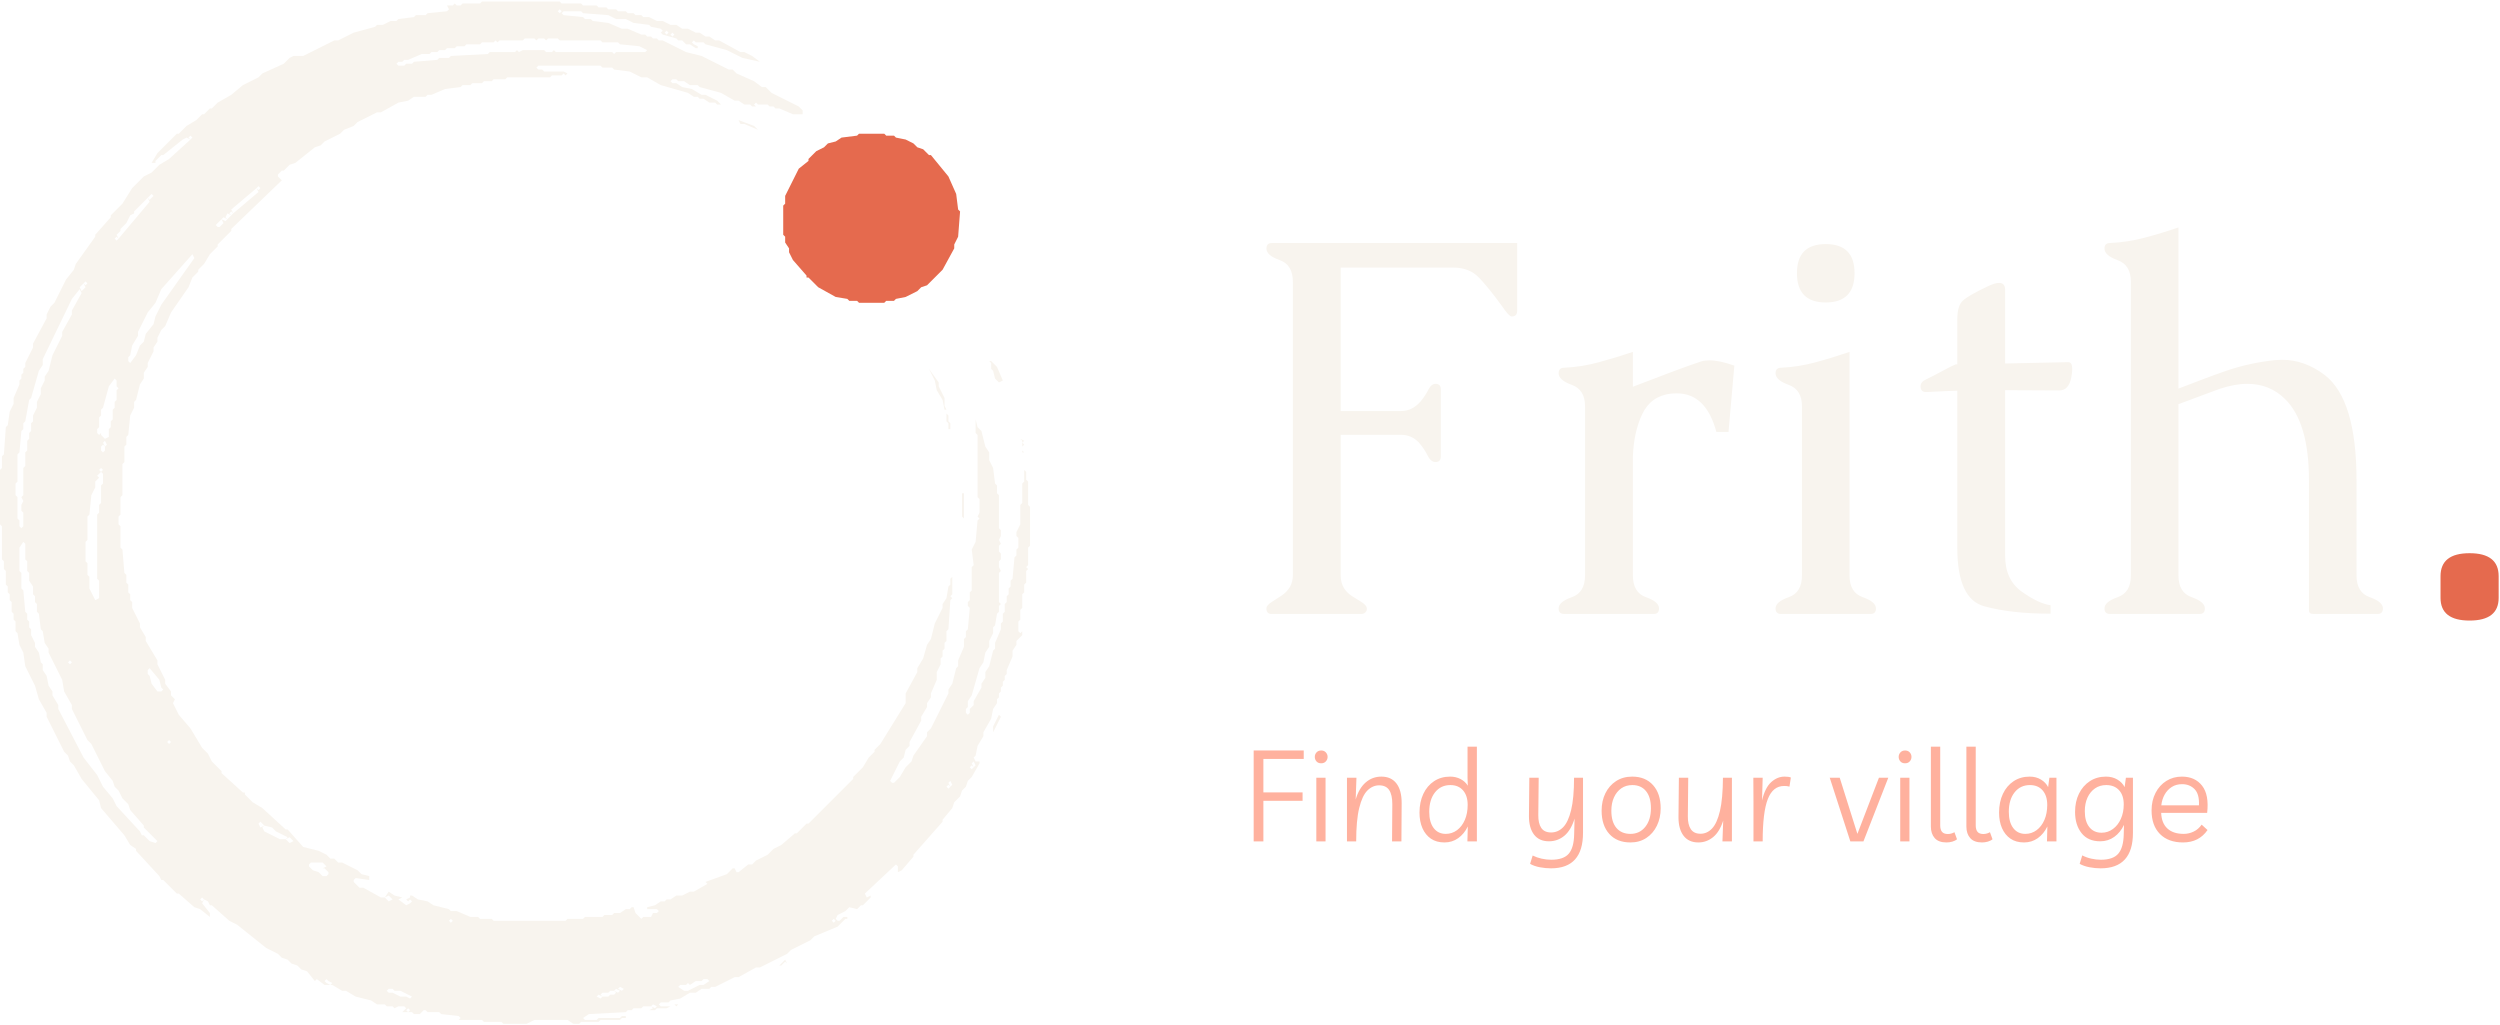
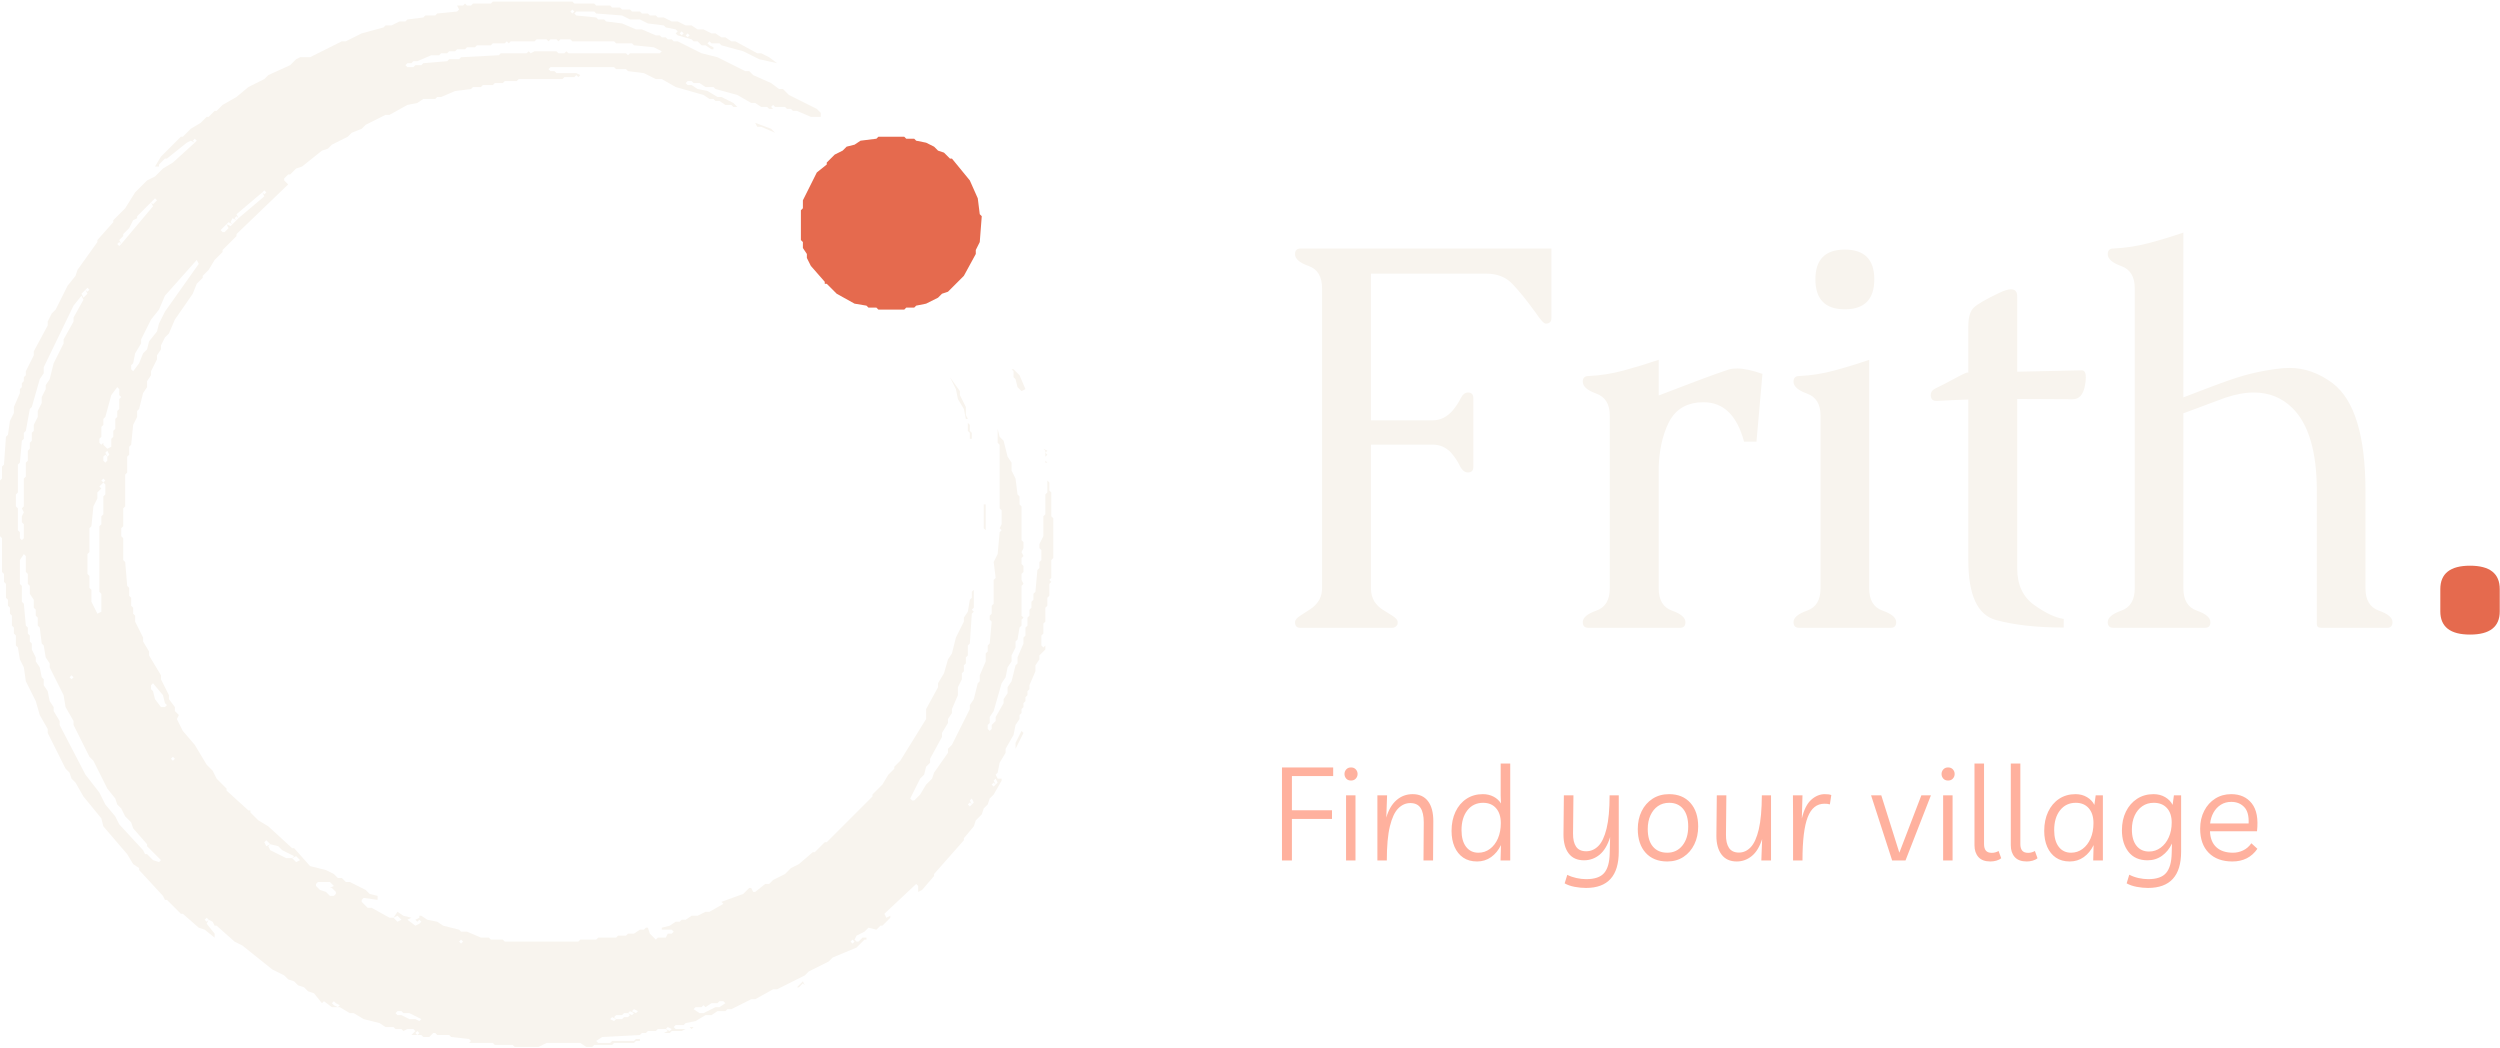
- <svg xmlns="http://www.w3.org/2000/svg" width="1132" height="464" viewBox="35 67 1132 464" role="img">
+ <svg xmlns="http://www.w3.org/2000/svg" width="1107" height="464" viewBox="35 67 1107 464" role="img">
  <g transform="translate(35.0 67.7) scale(0.88)">
    <g fill-rule="evenodd">
      <path d="M 347 516 L 348 517 L 349 516 Z M 404 493 L 401 496 L 402 496 L 404 494 L 405 495 Z M 514 367 L 511 373 L 511 376 L 515 368 Z M 495 253 L 495 265 L 496 266 L 496 253 Z M 525 225 L 526 226 L 526 232 L 527 232 L 526 231 L 526 229 L 527 228 L 526 227 L 527 226 Z M 487 212 L 487 216 L 488 217 L 488 220 L 489 220 L 489 217 L 488 216 L 488 213 Z M 478 189 L 481 195 L 482 200 L 485 205 L 486 210 L 487 210 L 486 208 L 486 204 L 483 198 L 483 196 Z M 509 185 L 510 186 L 510 189 L 511 190 L 512 194 L 514 196 L 516 195 L 513 188 L 510 185 Z M 380 61 L 381 63 L 383 63 L 390 66 L 388 64 Z M 234 1 L 233 2 L 230 2 L 231 4 L 230 5 L 220 6 L 219 7 L 214 7 L 213 8 L 205 9 L 204 10 L 201 10 L 197 12 L 194 12 L 193 13 L 182 16 L 174 20 L 172 20 L 156 28 L 151 28 L 149 29 L 146 32 L 135 37 L 133 39 L 125 43 L 119 48 L 112 52 L 109 55 L 108 55 L 105 58 L 104 58 L 101 61 L 96 64 L 92 68 L 91 68 L 81 78 L 78 83 L 80 83 L 80 82 L 83 79 L 84 79 L 94 71 L 96 70 L 98 71 L 87 81 L 82 84 L 78 88 L 74 90 L 68 96 L 63 104 L 57 110 L 57 111 L 49 120 L 49 121 L 39 135 L 38 138 L 34 143 L 28 155 L 26 157 L 24 161 L 24 163 L 17 176 L 17 178 L 13 186 L 13 188 L 12 189 L 12 191 L 11 192 L 11 194 L 10 195 L 10 197 L 7 204 L 7 207 L 5 211 L 4 218 L 3 219 L 2 233 L 1 234 L 1 240 L 0 241 L 0 269 L 1 270 L 1 287 L 2 288 L 2 292 L 3 293 L 3 300 L 4 301 L 4 304 L 5 305 L 5 308 L 6 309 L 6 314 L 7 315 L 7 318 L 8 319 L 8 324 L 9 325 L 10 331 L 12 335 L 13 342 L 18 352 L 20 359 L 24 366 L 24 368 L 33 386 L 35 388 L 36 391 L 38 393 L 42 400 L 51 411 L 52 415 L 64 429 L 67 434 L 70 436 L 70 437 L 82 450 L 83 452 L 84 452 L 91 459 L 92 459 L 100 466 L 103 467 L 108 471 L 108 469 L 104 464 L 105 462 L 107 463 L 108 465 L 109 465 L 118 473 L 122 475 L 137 487 L 143 490 L 145 492 L 148 493 L 150 495 L 153 496 L 155 498 L 158 499 L 162 504 L 163 503 L 167 506 L 171 506 L 176 509 L 178 509 L 183 512 L 191 514 L 194 516 L 198 516 L 199 517 L 202 517 L 203 518 L 205 517 L 208 517 L 209 518 L 207 520 L 212 520 L 213 521 L 216 521 L 218 519 L 219 519 L 220 520 L 226 520 L 227 521 L 236 522 L 237 523 L 236 524 L 248 524 L 249 525 L 258 525 L 259 526 L 271 526 L 275 524 L 292 524 L 295 526 L 298 526 L 299 525 L 308 525 L 309 524 L 319 524 L 320 523 L 322 523 L 322 522 L 320 522 L 319 523 L 308 523 L 307 524 L 301 524 L 300 523 L 303 521 L 322 520 L 323 519 L 325 519 L 326 518 L 330 518 L 331 517 L 335 517 L 336 518 L 334 519 L 337 519 L 338 518 L 343 518 L 345 517 L 340 517 L 339 516 L 340 515 L 344 515 L 345 514 L 350 513 L 355 510 L 358 510 L 361 508 L 365 508 L 366 507 L 368 507 L 378 502 L 380 502 L 389 497 L 391 497 L 405 490 L 407 488 L 417 483 L 419 481 L 431 476 L 435 472 L 436 472 L 436 471 L 434 471 L 432 473 L 431 473 L 430 472 L 431 470 L 435 468 L 437 466 L 441 467 L 443 465 L 444 465 L 448 461 L 448 460 L 446 461 L 445 459 L 461 444 L 462 445 L 462 448 L 464 447 L 470 440 L 470 439 L 485 422 L 485 421 L 490 415 L 491 412 L 494 409 L 495 406 L 497 404 L 498 401 L 500 399 L 504 392 L 504 391 L 502 391 L 501 389 L 502 388 L 503 383 L 506 378 L 506 376 L 510 369 L 511 364 L 513 361 L 513 359 L 514 358 L 514 356 L 515 355 L 515 353 L 516 352 L 516 350 L 517 349 L 517 347 L 518 346 L 518 344 L 521 337 L 521 334 L 523 331 L 523 329 L 526 326 L 526 324 L 525 325 L 524 324 L 524 319 L 525 318 L 525 313 L 526 312 L 526 305 L 527 304 L 527 300 L 528 299 L 528 293 L 529 292 L 528 291 L 529 290 L 529 281 L 530 280 L 530 260 L 529 259 L 529 247 L 528 246 L 528 242 L 527 241 L 527 247 L 526 248 L 526 258 L 525 259 L 525 269 L 523 273 L 523 275 L 524 276 L 524 281 L 523 282 L 523 285 L 522 286 L 521 297 L 520 298 L 520 301 L 519 302 L 519 305 L 518 306 L 518 309 L 517 310 L 517 314 L 516 315 L 516 319 L 515 320 L 515 323 L 512 330 L 512 333 L 511 334 L 509 342 L 507 345 L 507 348 L 505 351 L 505 353 L 501 360 L 501 362 L 499 364 L 498 363 L 498 360 L 500 357 L 504 343 L 506 340 L 507 335 L 509 332 L 509 329 L 511 325 L 511 322 L 512 321 L 513 315 L 514 314 L 514 311 L 515 310 L 514 309 L 514 294 L 515 293 L 514 291 L 514 288 L 515 287 L 515 284 L 514 283 L 514 280 L 515 279 L 514 277 L 515 275 L 515 272 L 514 271 L 514 254 L 513 253 L 513 249 L 512 248 L 511 240 L 509 236 L 509 232 L 507 229 L 505 221 L 503 219 L 502 215 L 502 222 L 503 223 L 503 255 L 504 256 L 504 263 L 503 265 L 504 266 L 503 267 L 502 278 L 500 282 L 501 290 L 500 291 L 500 303 L 499 304 L 499 308 L 498 309 L 498 311 L 499 312 L 498 323 L 497 324 L 497 327 L 496 328 L 496 332 L 493 339 L 493 342 L 492 343 L 490 351 L 488 354 L 488 356 L 479 374 L 477 376 L 477 378 L 470 388 L 469 391 L 466 394 L 463 399 L 460 402 L 459 402 L 458 401 L 463 391 L 465 389 L 466 385 L 468 383 L 468 381 L 474 370 L 474 368 L 477 363 L 477 361 L 479 358 L 479 356 L 482 349 L 482 345 L 484 341 L 484 338 L 485 337 L 485 334 L 486 333 L 486 330 L 487 329 L 487 324 L 488 323 L 489 308 L 490 307 L 489 306 L 490 305 L 490 296 L 489 297 L 489 300 L 488 301 L 487 307 L 485 310 L 485 312 L 481 320 L 479 328 L 477 331 L 475 338 L 472 343 L 472 345 L 466 356 L 466 361 L 453 382 L 450 385 L 450 386 L 447 389 L 444 394 L 439 399 L 439 400 L 416 423 L 415 423 L 410 428 L 409 428 L 402 434 L 398 436 L 395 439 L 389 442 L 387 444 L 385 444 L 380 448 L 379 448 L 378 446 L 377 446 L 374 449 L 363 453 L 364 454 L 357 458 L 355 458 L 351 460 L 348 460 L 345 462 L 343 462 L 342 463 L 340 463 L 337 465 L 333 466 L 333 467 L 338 467 L 339 468 L 338 469 L 336 469 L 335 471 L 331 471 L 330 472 L 327 469 L 326 466 L 325 466 L 324 467 L 322 467 L 319 469 L 316 469 L 315 470 L 311 470 L 310 471 L 301 471 L 300 472 L 292 472 L 291 473 L 254 473 L 253 472 L 247 472 L 246 471 L 242 471 L 235 468 L 232 468 L 231 467 L 223 465 L 220 463 L 215 462 L 212 460 L 211 460 L 211 461 L 209 462 L 211 464 L 209 465 L 205 462 L 207 461 L 203 460 L 200 458 L 198 461 L 196 461 L 187 456 L 185 456 L 182 453 L 182 452 L 183 451 L 190 452 L 190 450 L 186 449 L 184 447 L 176 443 L 174 443 L 172 441 L 170 441 L 168 439 L 164 437 L 156 435 L 148 426 L 147 426 L 135 415 L 130 412 L 126 408 L 126 407 L 125 407 L 114 397 L 114 396 L 109 391 L 107 387 L 104 384 L 98 374 L 92 367 L 89 361 L 90 359 L 88 357 L 88 355 L 85 351 L 85 349 L 81 341 L 81 339 L 75 329 L 75 327 L 72 322 L 72 320 L 68 312 L 68 309 L 67 308 L 67 305 L 66 304 L 66 300 L 65 299 L 65 295 L 64 294 L 63 282 L 62 281 L 62 270 L 61 269 L 61 265 L 62 264 L 62 255 L 63 254 L 63 238 L 64 237 L 64 229 L 65 228 L 65 224 L 66 223 L 67 213 L 69 209 L 69 206 L 70 205 L 72 197 L 74 194 L 74 191 L 76 188 L 76 186 L 79 180 L 79 178 L 81 175 L 81 173 L 83 169 L 85 167 L 88 160 L 97 147 L 99 142 L 102 139 L 102 138 L 105 135 L 108 130 L 112 126 L 112 125 L 119 118 L 119 117 L 145 92 L 143 90 L 143 89 L 145 87 L 146 87 L 149 84 L 152 83 L 162 75 L 165 74 L 167 72 L 175 68 L 177 66 L 182 64 L 184 62 L 194 57 L 196 57 L 205 52 L 210 51 L 213 49 L 219 49 L 220 48 L 222 48 L 229 45 L 237 44 L 238 43 L 242 43 L 243 42 L 248 42 L 249 41 L 253 41 L 254 40 L 260 40 L 261 39 L 283 39 L 284 38 L 289 38 L 290 37 L 291 38 L 292 37 L 290 36 L 280 36 L 279 35 L 277 35 L 276 34 L 277 33 L 309 33 L 310 34 L 315 34 L 316 35 L 324 36 L 330 39 L 333 39 L 340 43 L 354 47 L 357 49 L 359 49 L 360 50 L 362 50 L 365 52 L 368 52 L 369 53 L 371 53 L 369 51 L 363 48 L 361 48 L 356 45 L 351 44 L 348 42 L 349 41 L 352 41 L 355 43 L 359 43 L 360 44 L 371 47 L 378 51 L 380 51 L 383 53 L 386 53 L 387 54 L 389 54 L 390 53 L 395 53 L 396 54 L 398 54 L 399 55 L 401 55 L 408 58 L 413 58 L 413 56 L 411 54 L 397 47 L 394 44 L 392 44 L 388 41 L 379 37 L 377 35 L 375 35 L 361 28 L 353 26 L 341 20 L 339 20 L 338 19 L 336 19 L 335 18 L 333 18 L 332 17 L 330 17 L 323 14 L 320 14 L 313 11 L 305 10 L 304 9 L 301 9 L 300 8 L 290 7 L 289 6 L 290 5 L 299 5 L 300 6 L 313 7 L 317 9 L 322 9 L 326 11 L 334 12 L 335 13 L 340 14 L 341 15 L 340 16 L 341 17 L 348 19 L 349 20 L 351 20 L 353 22 L 355 22 L 358 24 L 359 24 L 359 23 L 357 22 L 358 21 L 362 21 L 363 22 L 374 25 L 382 29 L 391 31 L 387 28 L 383 26 L 381 26 L 370 20 L 368 20 L 365 18 L 363 18 L 360 16 L 358 16 L 354 14 L 351 14 L 348 12 L 345 12 L 341 10 L 338 10 L 334 8 L 331 8 L 330 7 L 327 7 L 326 6 L 323 6 L 322 5 L 318 5 L 317 4 L 313 4 L 312 3 L 308 3 L 307 2 L 300 2 L 299 1 L 289 1 L 288 0 L 248 0 L 247 1 L 238 1 L 237 2 L 235 2 Z M 209 519 L 210 518 L 211 519 L 210 520 Z M 335 517 L 336 516 L 338 517 L 337 518 Z M 307 512 L 308 511 L 310 512 L 309 513 Z M 209 512 L 210 511 L 212 512 L 211 513 Z M 309 511 L 310 510 L 313 510 L 314 511 L 313 512 L 310 512 Z M 313 510 L 314 509 L 316 509 L 317 510 L 316 511 L 314 511 Z M 202 510 L 203 509 L 206 509 L 210 511 L 209 512 L 206 512 Z M 316 509 L 317 508 L 319 509 L 318 510 Z M 199 509 L 200 508 L 202 508 L 203 509 L 202 510 L 200 510 Z M 318 508 L 319 507 L 321 508 L 320 509 Z M 168 505 L 169 504 L 171 505 L 170 506 Z M 365 504 L 362 506 L 360 506 L 354 509 L 352 509 L 349 507 L 350 506 L 353 506 L 354 505 L 355 506 L 358 504 L 361 504 L 362 503 L 364 503 Z M 167 504 L 168 503 L 169 504 L 168 505 Z M 428 473 L 429 472 L 430 473 L 429 474 Z M 231 473 L 232 472 L 233 473 L 232 474 Z M 210 463 L 211 462 L 212 463 L 211 464 Z M 103 462 L 104 461 L 105 462 L 104 463 Z M 198 461 L 200 460 L 202 462 L 200 463 Z M 159 444 L 160 443 L 166 443 L 168 445 L 166 446 L 167 446 L 169 448 L 169 449 L 168 450 L 166 450 L 164 448 L 161 447 L 159 445 Z M 147 431 L 149 430 L 151 432 L 149 433 Z M 135 425 L 136 424 L 140 425 L 142 427 L 148 430 L 147 431 L 144 431 L 136 427 Z M 133 423 L 134 422 L 136 424 L 134 425 Z M 487 404 L 488 403 L 489 404 L 488 405 Z M 488 402 L 489 401 L 490 403 L 489 404 Z M 499 394 L 500 393 L 501 394 L 500 395 Z M 500 392 L 501 391 L 502 393 L 501 394 Z M 86 381 L 87 380 L 88 381 L 87 382 Z M 498 363 L 499 364 L 499 366 L 498 367 L 497 366 L 497 364 Z M 77 343 L 82 349 L 83 353 L 84 354 L 83 355 L 81 355 L 78 351 L 77 347 L 76 346 L 76 344 Z M 35 340 L 36 339 L 37 340 L 36 341 Z M 12 278 L 13 279 L 13 287 L 14 288 L 14 293 L 15 294 L 15 298 L 17 301 L 17 305 L 18 306 L 18 309 L 19 310 L 19 314 L 20 315 L 21 323 L 22 324 L 23 330 L 25 333 L 25 335 L 32 349 L 33 355 L 37 362 L 37 364 L 45 380 L 47 382 L 54 396 L 58 401 L 59 404 L 61 406 L 63 410 L 66 413 L 67 416 L 74 424 L 74 425 L 81 432 L 80 433 L 77 432 L 74 429 L 73 429 L 72 427 L 60 414 L 58 410 L 53 404 L 50 398 L 43 389 L 30 364 L 30 362 L 27 357 L 27 355 L 25 352 L 24 347 L 22 344 L 22 341 L 21 340 L 20 335 L 18 332 L 18 330 L 16 326 L 16 323 L 15 322 L 15 319 L 14 318 L 14 315 L 13 314 L 12 303 L 11 302 L 11 294 L 10 293 L 10 281 Z M 52 242 L 53 243 L 53 248 L 52 249 L 52 258 L 51 259 L 51 263 L 50 264 L 50 297 L 51 298 L 51 307 L 49 308 L 46 302 L 46 296 L 45 295 L 45 289 L 44 288 L 44 278 L 45 277 L 45 265 L 46 264 L 47 254 L 49 250 L 49 247 L 51 245 L 50 244 Z M 51 241 L 52 240 L 53 241 L 52 242 Z M 53 228 L 54 229 L 54 231 L 53 232 L 52 231 L 52 229 Z M 53 227 L 54 226 L 55 228 L 54 229 Z M 59 194 L 60 195 L 60 198 L 61 199 L 60 200 L 60 205 L 59 206 L 59 209 L 58 210 L 58 215 L 57 216 L 57 219 L 56 220 L 56 224 L 54 225 L 52 223 L 52 222 L 51 223 L 50 222 L 50 220 L 51 219 L 51 214 L 52 213 L 52 210 L 53 209 L 56 198 Z M 41 148 L 42 150 L 37 159 L 37 161 L 32 170 L 32 172 L 27 182 L 25 190 L 23 193 L 23 195 L 21 199 L 21 202 L 19 206 L 19 209 L 17 213 L 17 216 L 16 217 L 16 221 L 15 222 L 15 225 L 14 226 L 14 231 L 13 232 L 13 239 L 12 240 L 12 254 L 11 255 L 12 257 L 11 259 L 11 262 L 12 263 L 12 270 L 11 271 L 10 270 L 10 267 L 9 266 L 9 255 L 8 254 L 8 248 L 9 247 L 9 233 L 10 232 L 11 221 L 12 220 L 12 217 L 13 216 L 15 205 L 16 204 L 20 190 L 22 187 L 22 184 L 37 153 Z M 43 145 L 44 147 L 42 149 L 41 147 Z M 43 145 L 44 144 L 45 145 L 44 146 Z M 99 130 L 100 132 L 83 156 L 80 162 L 79 166 L 75 171 L 74 175 L 72 177 L 70 182 L 67 186 L 66 185 L 66 183 L 67 182 L 68 177 L 71 172 L 71 170 L 76 160 L 80 155 L 83 148 Z M 59 122 L 60 121 L 61 122 L 60 123 Z M 114 112 L 115 114 L 113 116 L 112 116 L 111 115 Z M 114 112 L 115 111 L 117 112 L 116 113 Z M 116 111 L 117 109 L 119 110 L 117 112 Z M 118 109 L 119 108 L 120 109 L 119 110 Z M 76 101 L 77 103 L 61 122 L 60 120 L 62 118 L 62 117 L 65 114 L 67 110 L 69 109 L 69 108 Z M 76 101 L 77 100 L 78 101 L 77 102 Z M 77 100 L 78 99 L 79 100 L 78 101 Z M 132 96 L 133 98 L 120 109 L 119 107 Z M 132 96 L 133 95 L 134 96 L 133 97 Z M 97 70 L 98 69 L 99 70 L 98 71 Z M 388 53 L 389 52 L 390 53 L 389 54 Z M 345 41 L 346 40 L 348 40 L 349 41 L 348 42 L 346 42 Z M 356 21 L 357 20 L 358 21 L 357 22 Z M 333 25 L 332 26 L 317 26 L 316 27 L 315 26 L 286 26 L 285 25 L 284 26 L 281 26 L 280 25 L 269 25 L 267 26 L 266 25 L 265 26 L 252 26 L 251 27 L 232 28 L 231 29 L 226 29 L 225 30 L 213 31 L 212 32 L 209 32 L 208 33 L 205 33 L 204 32 L 205 31 L 207 31 L 208 30 L 210 30 L 217 27 L 221 27 L 222 26 L 225 26 L 226 25 L 229 25 L 230 24 L 234 24 L 235 23 L 239 23 L 240 22 L 247 22 L 248 21 L 254 21 L 255 20 L 256 21 L 257 20 L 269 20 L 270 19 L 275 19 L 276 20 L 277 19 L 280 19 L 281 20 L 282 19 L 287 19 L 288 20 L 309 20 L 310 21 L 318 21 L 319 22 L 329 23 Z M 345 17 L 346 16 L 347 17 L 346 18 Z M 342 16 L 343 15 L 344 16 L 343 17 Z M 287 5 L 288 4 L 289 5 L 288 6 Z" fill="#F8F4EE" />
      <path d="M 442 68 L 441 69 L 433 70 L 430 72 L 426 73 L 424 75 L 420 77 L 416 81 L 416 82 L 411 86 L 404 100 L 404 104 L 403 105 L 403 120 L 404 121 L 404 124 L 406 127 L 406 129 L 408 133 L 415 141 L 415 142 L 416 142 L 421 147 L 430 152 L 436 153 L 437 154 L 441 154 L 442 155 L 455 155 L 456 154 L 460 154 L 461 153 L 466 152 L 472 149 L 474 147 L 477 146 L 485 138 L 491 127 L 491 125 L 493 121 L 494 108 L 493 107 L 492 99 L 488 90 L 479 79 L 478 79 L 475 76 L 472 75 L 470 73 L 466 71 L 461 70 L 460 69 L 456 69 L 455 68 Z" fill="#E56A4E" />
    </g>
  </g>
-   <path d="M610.72 345Q608.44 345 608.44 342.49Q608.44 341.05 610.95 339.5Q612.75 338.3 615.2 336.75Q617.65 335.19 619.21 332.56Q620.41 330.17 620.41 327.53V194.63Q620.41 186.85 614.42 184.76Q608.44 182.66 608.44 179.55Q608.44 177.04 610.95 177.04H721.97V207.79Q721.97 210.3 719.46 210.3Q718.26 210.3 715.03 205.51Q709.05 197.26 704.68 192.71Q700.32 188.17 693.14 188.17H642.06V253.12H669.45Q674.48 253.12 678.31 248.7Q680.46 246.07 681.77 243.44Q683.09 240.8 685 240.8Q687.4 240.8 687.4 243.32V273.7Q687.4 276.21 685 276.21Q682.85 276.21 681.36 273.16Q679.86 270.11 677.35 267.24Q674 263.89 669.45 263.89H642.06V327.53Q642.06 330.88 643.61 333.4Q645.05 335.55 647.2 336.93Q649.36 338.3 651.15 339.38Q653.9 341.05 653.9 342.49Q653.9 343.21 653.78 343.56Q652.94 345 651.51 345ZM774.37 273.82V327.53Q774.37 335.31 780.29 337.4Q786.21 339.5 786.21 342.49Q786.21 345 783.82 345H743.26Q740.75 345 740.75 342.49Q740.75 339.5 746.73 337.4Q752.71 335.31 752.71 327.53V250.97Q752.71 243.44 746.73 241.28Q740.75 239.13 740.75 236.02Q740.75 233.51 743.26 233.51Q751.16 233.15 758.88 231.05Q766.59 228.96 774.37 226.33V242.12L791 235.78Q800.21 232.31 805.35 230.63Q806.91 230.16 809.06 230.16Q813.49 230.16 820.31 232.55L817.67 262.58H812.17Q807.5 245.11 794.23 245.11Q792.91 245.11 791.59 245.23Q782.5 246.31 778.61 254.5Q774.73 262.7 774.37 273.82ZM861.7 177.52Q874.74 177.52 874.74 190.68Q874.74 203.96 861.7 203.96Q848.66 203.96 848.66 190.68Q848.66 177.52 861.7 177.52ZM872.46 327.53Q872.46 335.31 878.44 337.4Q884.43 339.5 884.43 342.49Q884.43 345 882.03 345H841.48Q838.97 345 838.97 342.49Q838.97 339.5 844.95 337.4Q850.93 335.31 850.93 327.53V250.97Q850.93 243.44 844.95 241.28Q838.97 239.13 838.97 236.02Q838.97 233.51 841.48 233.51Q849.38 233.15 857.09 231.05Q864.81 228.96 872.46 226.33ZM921.27 243.91Q916.73 244.03 907.63 244.51H907.04Q904.76 244.51 904.64 242.12V241.88Q904.64 239.97 906.92 238.89Q909.31 237.81 916.85 233.75Q918.64 232.79 920.32 232.07Q920.67 231.95 921.27 231.95V211.49Q921.27 205.51 923.72 203.18Q926.18 200.85 935.03 196.66Q938.26 195.1 940.17 195.1Q942.92 195.1 942.92 198.22V231.59L971.4 230.99H971.52Q973.31 230.99 973.31 234.1Q973.31 235.78 972.83 238.17Q971.64 243.79 967.45 243.79L942.92 243.67V318.68Q942.92 329.57 950.52 334.95Q958.12 340.33 963.5 341.05V344.88Q945.68 344.88 933.47 341.53Q921.27 338.18 921.27 315.09ZM1021.4 327.53Q1021.4 335.31 1027.38 337.4Q1033.36 339.5 1033.36 342.49Q1033.36 345 1030.97 345H990.42Q987.91 345 987.91 342.49Q987.91 339.5 993.89 337.4Q999.87 335.31 999.87 327.53V194.63Q999.87 186.97 993.89 184.82Q987.91 182.66 987.91 179.55Q987.91 177.04 990.42 177.04Q998.31 176.68 1006.03 174.65Q1013.75 172.61 1021.4 169.98V242.96Q1027.98 240.44 1033.01 238.53Q1038.03 236.62 1042.58 235.06Q1053.58 231.23 1065.42 230.04Q1066.86 229.92 1068.42 229.92Q1078.46 229.92 1087.56 236.74Q1102.03 247.86 1102.03 284.47V327.53Q1102.03 335.31 1108.01 337.4Q1113.99 339.5 1113.99 342.49Q1113.99 345 1111.6 345H1082.53Q1080.5 345 1080.5 343.44V284.47Q1080.5 258.27 1069.61 247.62Q1062.67 240.8 1052.62 240.8Q1046.88 240.8 1040.06 243.08Q1037.43 244.03 1033.42 245.53Q1029.42 247.02 1026.55 248.1Q1023.67 249.18 1021.4 250.01Z" fill="#F8F4EE" />
-   <path d="M1153.23 317.49Q1166.39 317.49 1166.39 327.89V337.7Q1166.39 347.99 1153.23 347.99Q1140.07 347.99 1140.07 337.7V327.89Q1140.07 317.49 1153.23 317.49Z" fill="#E56A4E" />
+   <path d="M610.72 345Q608.44 345 608.44 342.49Q608.44 341.05 610.95 339.5Q612.75 338.3 615.2 336.75Q617.65 335.19 619.21 332.56Q620.41 330.17 620.41 327.53V194.63Q620.41 186.85 614.42 184.76Q608.44 182.66 608.44 179.55Q608.44 177.04 610.95 177.04H721.97V207.79Q721.97 210.3 719.46 210.3Q718.26 210.3 715.03 205.51Q709.05 197.26 704.68 192.71Q700.32 188.17 693.14 188.17H642.06V253.12H669.45Q674.48 253.12 678.31 248.7Q680.46 246.07 681.77 243.44Q683.09 240.8 685 240.8Q687.4 240.8 687.4 243.32V273.7Q687.4 276.21 685 276.21Q682.85 276.21 681.36 273.16Q679.86 270.11 677.35 267.24Q674 263.89 669.45 263.89H642.06V327.53Q642.06 330.88 643.61 333.4Q645.05 335.55 647.2 336.93Q649.36 338.3 651.15 339.38Q653.9 341.05 653.9 342.49Q653.9 343.21 653.78 343.56Q652.94 345 651.51 345ZM769.47 273.82V327.53Q769.47 335.31 775.39 337.4Q781.31 339.5 781.31 342.49Q781.31 345 778.92 345H738.36Q735.85 345 735.85 342.49Q735.85 339.5 741.83 337.4Q747.81 335.31 747.81 327.53V250.97Q747.81 243.44 741.83 241.28Q735.85 239.13 735.85 236.02Q735.85 233.51 738.36 233.51Q746.26 233.15 753.98 231.05Q761.69 228.96 769.47 226.33V242.12L786.1 235.78Q795.31 232.31 800.45 230.63Q802.01 230.16 804.16 230.16Q808.59 230.16 815.41 232.55L812.77 262.58H807.27Q802.6 245.11 789.33 245.11Q788.01 245.11 786.69 245.23Q777.6 246.31 773.71 254.5Q769.83 262.7 769.47 273.82ZM851.9 177.52Q864.94 177.52 864.94 190.68Q864.94 203.96 851.9 203.96Q838.86 203.96 838.86 190.68Q838.86 177.52 851.9 177.52ZM862.66 327.53Q862.66 335.31 868.64 337.4Q874.63 339.5 874.63 342.49Q874.63 345 872.23 345H831.68Q829.17 345 829.17 342.49Q829.17 339.5 835.15 337.4Q841.13 335.31 841.13 327.53V250.97Q841.13 243.44 835.15 241.28Q829.17 239.13 829.17 236.02Q829.17 233.51 831.68 233.51Q839.58 233.15 847.29 231.05Q855.01 228.96 862.66 226.33ZM906.57 243.91Q902.03 244.03 892.93 244.51H892.34Q890.06 244.51 889.94 242.12V241.88Q889.94 239.97 892.22 238.89Q894.61 237.81 902.15 233.75Q903.94 232.79 905.62 232.07Q905.97 231.95 906.57 231.95V211.49Q906.57 205.51 909.02 203.18Q911.48 200.85 920.33 196.66Q923.56 195.1 925.47 195.1Q928.22 195.1 928.22 198.22V231.59L956.7 230.99H956.82Q958.61 230.99 958.61 234.1Q958.61 235.78 958.13 238.17Q956.94 243.79 952.75 243.79L928.22 243.67V318.68Q928.22 329.57 935.82 334.95Q943.42 340.33 948.8 341.05V344.88Q930.98 344.88 918.77 341.53Q906.57 338.18 906.57 315.09ZM1001.8 327.53Q1001.8 335.31 1007.78 337.4Q1013.76 339.5 1013.76 342.49Q1013.76 345 1011.37 345H970.82Q968.31 345 968.31 342.49Q968.31 339.5 974.29 337.4Q980.27 335.31 980.27 327.53V194.63Q980.27 186.97 974.29 184.82Q968.31 182.66 968.31 179.55Q968.31 177.04 970.82 177.04Q978.71 176.68 986.43 174.65Q994.15 172.61 1001.8 169.98V242.96Q1008.38 240.44 1013.41 238.53Q1018.43 236.62 1022.98 235.06Q1033.98 231.23 1045.82 230.04Q1047.26 229.92 1048.82 229.92Q1058.86 229.92 1067.96 236.74Q1082.43 247.86 1082.43 284.47V327.53Q1082.43 335.31 1088.41 337.4Q1094.39 339.5 1094.39 342.49Q1094.39 345 1092 345H1062.93Q1060.9 345 1060.9 343.44V284.47Q1060.9 258.27 1050.01 247.62Q1043.07 240.8 1033.02 240.8Q1027.28 240.8 1020.46 243.08Q1017.83 244.03 1013.82 245.53Q1009.82 247.02 1006.95 248.1Q1004.07 249.18 1001.8 250.01Z" fill="#F8F4EE" />
+   <path d="M1128.73 317.49Q1141.89 317.49 1141.89 327.89V337.7Q1141.89 347.99 1128.73 347.99Q1115.57 347.99 1115.57 337.7V327.89Q1115.57 317.49 1128.73 317.49Z" fill="#E56A4E" />
  <path d="M625.33 410.65H607.06V425.79H624.81V429.61H607.06V448H602.66V406.82H625.33ZM635.21 419.17V448H631.03V419.17ZM633.24 412.62Q631.84 412.62 631.09 411.75Q630.34 410.88 630.34 409.72Q630.34 408.56 631.12 407.69Q631.9 406.82 633.24 406.82Q634.57 406.82 635.35 407.69Q636.14 408.56 636.14 409.72Q636.14 410.88 635.35 411.75Q634.57 412.62 633.24 412.62ZM644.91 448V419.17H649.2L648.85 429.03Q650.3 423.99 653.35 421.32Q656.39 418.65 660.51 418.65Q664.92 418.65 667.3 421.73Q669.67 424.8 669.67 430.6L669.56 448H665.32L665.44 431.12Q665.44 426.89 664.02 424.74Q662.6 422.6 659.47 422.6Q656.51 422.6 654.16 424.94Q651.81 427.29 650.45 432.86Q649.08 438.43 649.08 448ZM703.73 405.08V448H699.44L699.62 441.21Q697.99 444.58 695.27 446.52Q692.54 448.46 689.06 448.46Q685.41 448.46 682.91 446.75Q680.42 445.04 679.08 442Q677.75 438.95 677.75 434.95Q677.75 430.14 679.49 426.45Q681.23 422.77 684.36 420.71Q687.49 418.65 691.61 418.65Q694.22 418.65 696.34 419.75Q698.46 420.86 699.62 422.77L699.5 419.17V405.08ZM691.73 422.48Q687.38 422.48 684.77 425.79Q682.16 429.09 682.16 434.6Q682.16 439.3 684.16 441.94Q686.16 444.58 689.64 444.58Q692.48 444.58 694.74 442.9Q697.01 441.21 698.28 438.26Q699.56 435.3 699.56 431.47Q699.56 427.29 697.47 424.89Q695.38 422.48 691.73 422.48ZM737.29 460.18Q734.79 460.18 732.21 459.69Q729.63 459.19 727.83 458.15L728.99 454.38Q730.85 455.31 733.05 455.8Q735.26 456.29 737.4 456.29Q742.97 456.29 745.32 453.57Q747.67 450.84 747.78 444.75L747.96 437.68Q746.33 442.95 743.32 445.45Q740.3 447.94 736.36 447.94Q731.95 447.94 729.63 444.93Q727.31 441.91 727.31 436.57L727.48 419.17H731.72L731.54 436.05Q731.49 439.82 732.88 441.88Q734.27 443.94 737.34 443.94Q740.42 443.94 742.74 441.62Q745.06 439.3 746.39 433.88Q747.73 428.45 747.73 419.17H751.79V444.11Q751.79 460.18 737.29 460.18ZM774.07 418.65Q780.05 418.65 783.5 422.51Q786.95 426.37 786.95 432.98Q786.95 437.39 785.24 440.89Q783.53 444.4 780.45 446.43Q777.38 448.46 773.26 448.46Q767.17 448.46 763.69 444.61Q760.21 440.75 760.21 434.08Q760.21 429.67 761.92 426.19Q763.63 422.71 766.76 420.68Q769.9 418.65 774.07 418.65ZM773.26 444.58Q777.44 444.58 779.99 441.39Q782.54 438.2 782.54 432.98Q782.54 427.93 780.31 425.21Q778.07 422.48 774.13 422.48Q771.23 422.48 769.11 423.96Q767 425.44 765.81 428.05Q764.62 430.66 764.62 434.08Q764.62 439.18 766.91 441.88Q769.2 444.58 773.26 444.58ZM804.01 448.46Q799.66 448.46 797.34 445.45Q795.02 442.43 795.02 437.1L795.2 419.17H799.43L799.26 436.57Q799.2 440.34 800.59 442.43Q801.98 444.52 805 444.52Q807.96 444.52 810.22 442.14Q812.48 439.76 813.79 434.23Q815.09 428.69 815.15 419.17H819.21V448H814.92L815.27 438.55Q813.64 443.65 810.68 446.06Q807.73 448.46 804.01 448.46ZM845.27 423.18Q844.69 423 844.11 422.94Q843.53 422.89 842.83 422.89Q837.78 422.89 835.46 428.83Q833.14 434.78 833.14 448H828.97V429.5L828.91 419.17H833.14L832.85 429.44Q834.25 423.58 837.03 421.12Q839.81 418.65 843 418.65Q843.93 418.65 844.66 418.74Q845.38 418.83 845.9 419.06ZM885.78 419.17H890.01L878.76 448H872.84L863.51 419.17H868.03L876.03 444.58ZM899.6 419.17V448H895.42V419.17ZM897.62 412.62Q896.23 412.62 895.48 411.75Q894.72 410.88 894.72 409.72Q894.72 408.56 895.51 407.69Q896.29 406.82 897.62 406.82Q898.96 406.82 899.74 407.69Q900.52 408.56 900.52 409.72Q900.52 410.88 899.74 411.75Q898.96 412.62 897.62 412.62ZM916.37 448.46Q912.78 448.46 911.04 446.49Q909.3 444.52 909.3 441.27V405.08H913.53V440.75Q913.53 442.66 914.34 443.65Q915.15 444.64 917.01 444.64Q917.88 444.64 918.69 444.38Q919.5 444.11 919.97 443.82L921.13 447.01Q920.32 447.71 919.01 448.09Q917.71 448.46 916.37 448.46ZM932.45 448.46Q928.86 448.46 927.12 446.49Q925.38 444.52 925.38 441.27V405.08H929.61V440.75Q929.61 442.66 930.42 443.65Q931.23 444.64 933.09 444.64Q933.96 444.64 934.77 444.38Q935.58 444.11 936.05 443.82L937.21 447.01Q936.4 447.71 935.09 448.09Q933.79 448.46 932.45 448.46ZM966.16 419.17V448H961.87L962.05 441.21Q960.42 444.58 957.7 446.52Q954.97 448.46 951.49 448.46Q947.84 448.46 945.34 446.75Q942.85 445.04 941.51 442Q940.18 438.95 940.18 434.95Q940.18 430.14 941.92 426.45Q943.66 422.77 946.79 420.71Q949.92 418.65 954.04 418.65Q956.94 418.65 959.15 419.99Q961.35 421.32 962.39 423.41L962.97 419.17ZM954.16 422.48Q949.81 422.48 947.2 425.79Q944.59 429.09 944.59 434.6Q944.59 439.3 946.59 441.94Q948.59 444.58 952.07 444.58Q954.91 444.58 957.17 442.9Q959.44 441.21 960.71 438.26Q961.99 435.3 961.99 431.47Q961.99 427.29 959.9 424.89Q957.81 422.48 954.16 422.48ZM986.13 460.18Q983.69 460.18 981.11 459.69Q978.53 459.19 976.68 458.15L977.84 454.32Q979.75 455.31 981.95 455.8Q984.16 456.29 986.25 456.29Q991.81 456.29 994.16 453.54Q996.51 450.78 996.63 444.75L996.74 440.52Q995.12 443.94 992.34 445.94Q989.55 447.94 985.96 447.94Q980.45 447.94 977.52 444.23Q974.59 440.52 974.59 434.66Q974.59 429.96 976.36 426.37Q978.13 422.77 981.29 420.71Q984.45 418.65 988.57 418.65Q991.52 418.65 993.76 419.99Q995.99 421.32 997.03 423.41L997.61 419.17H1000.8V444.11Q1000.8 460.18 986.13 460.18ZM988.68 422.48Q985.78 422.48 983.61 423.99Q981.43 425.5 980.21 428.16Q979 430.83 979 434.31Q979 438.95 981.03 441.5Q983.06 444.06 986.59 444.06Q989.44 444.06 991.73 442.37Q994.02 440.69 995.32 437.79Q996.63 434.89 996.63 431.24Q996.63 427.12 994.51 424.8Q992.39 422.48 988.68 422.48ZM1023.5 448.46Q1016.83 448.46 1013.03 444.64Q1009.23 440.81 1009.23 433.96Q1009.23 429.5 1011.03 426.02Q1012.82 422.54 1015.93 420.6Q1019.03 418.65 1022.97 418.65Q1028.89 418.65 1032.11 422.77Q1035.33 426.89 1034.4 435.07H1013.58Q1013.75 439.71 1016.39 442.14Q1019.03 444.58 1023.79 444.58Q1026.11 444.58 1028.25 443.56Q1030.4 442.55 1031.91 440.4L1034.57 442.84Q1030.69 448.46 1023.5 448.46ZM1023.03 422.07Q1020.36 422.07 1018.36 423.35Q1016.36 424.63 1015.14 426.8Q1013.93 428.98 1013.64 431.64H1030.69Q1030.92 426.6 1028.72 424.34Q1026.51 422.07 1023.03 422.07Z" fill="#FFB19E" />
</svg>
